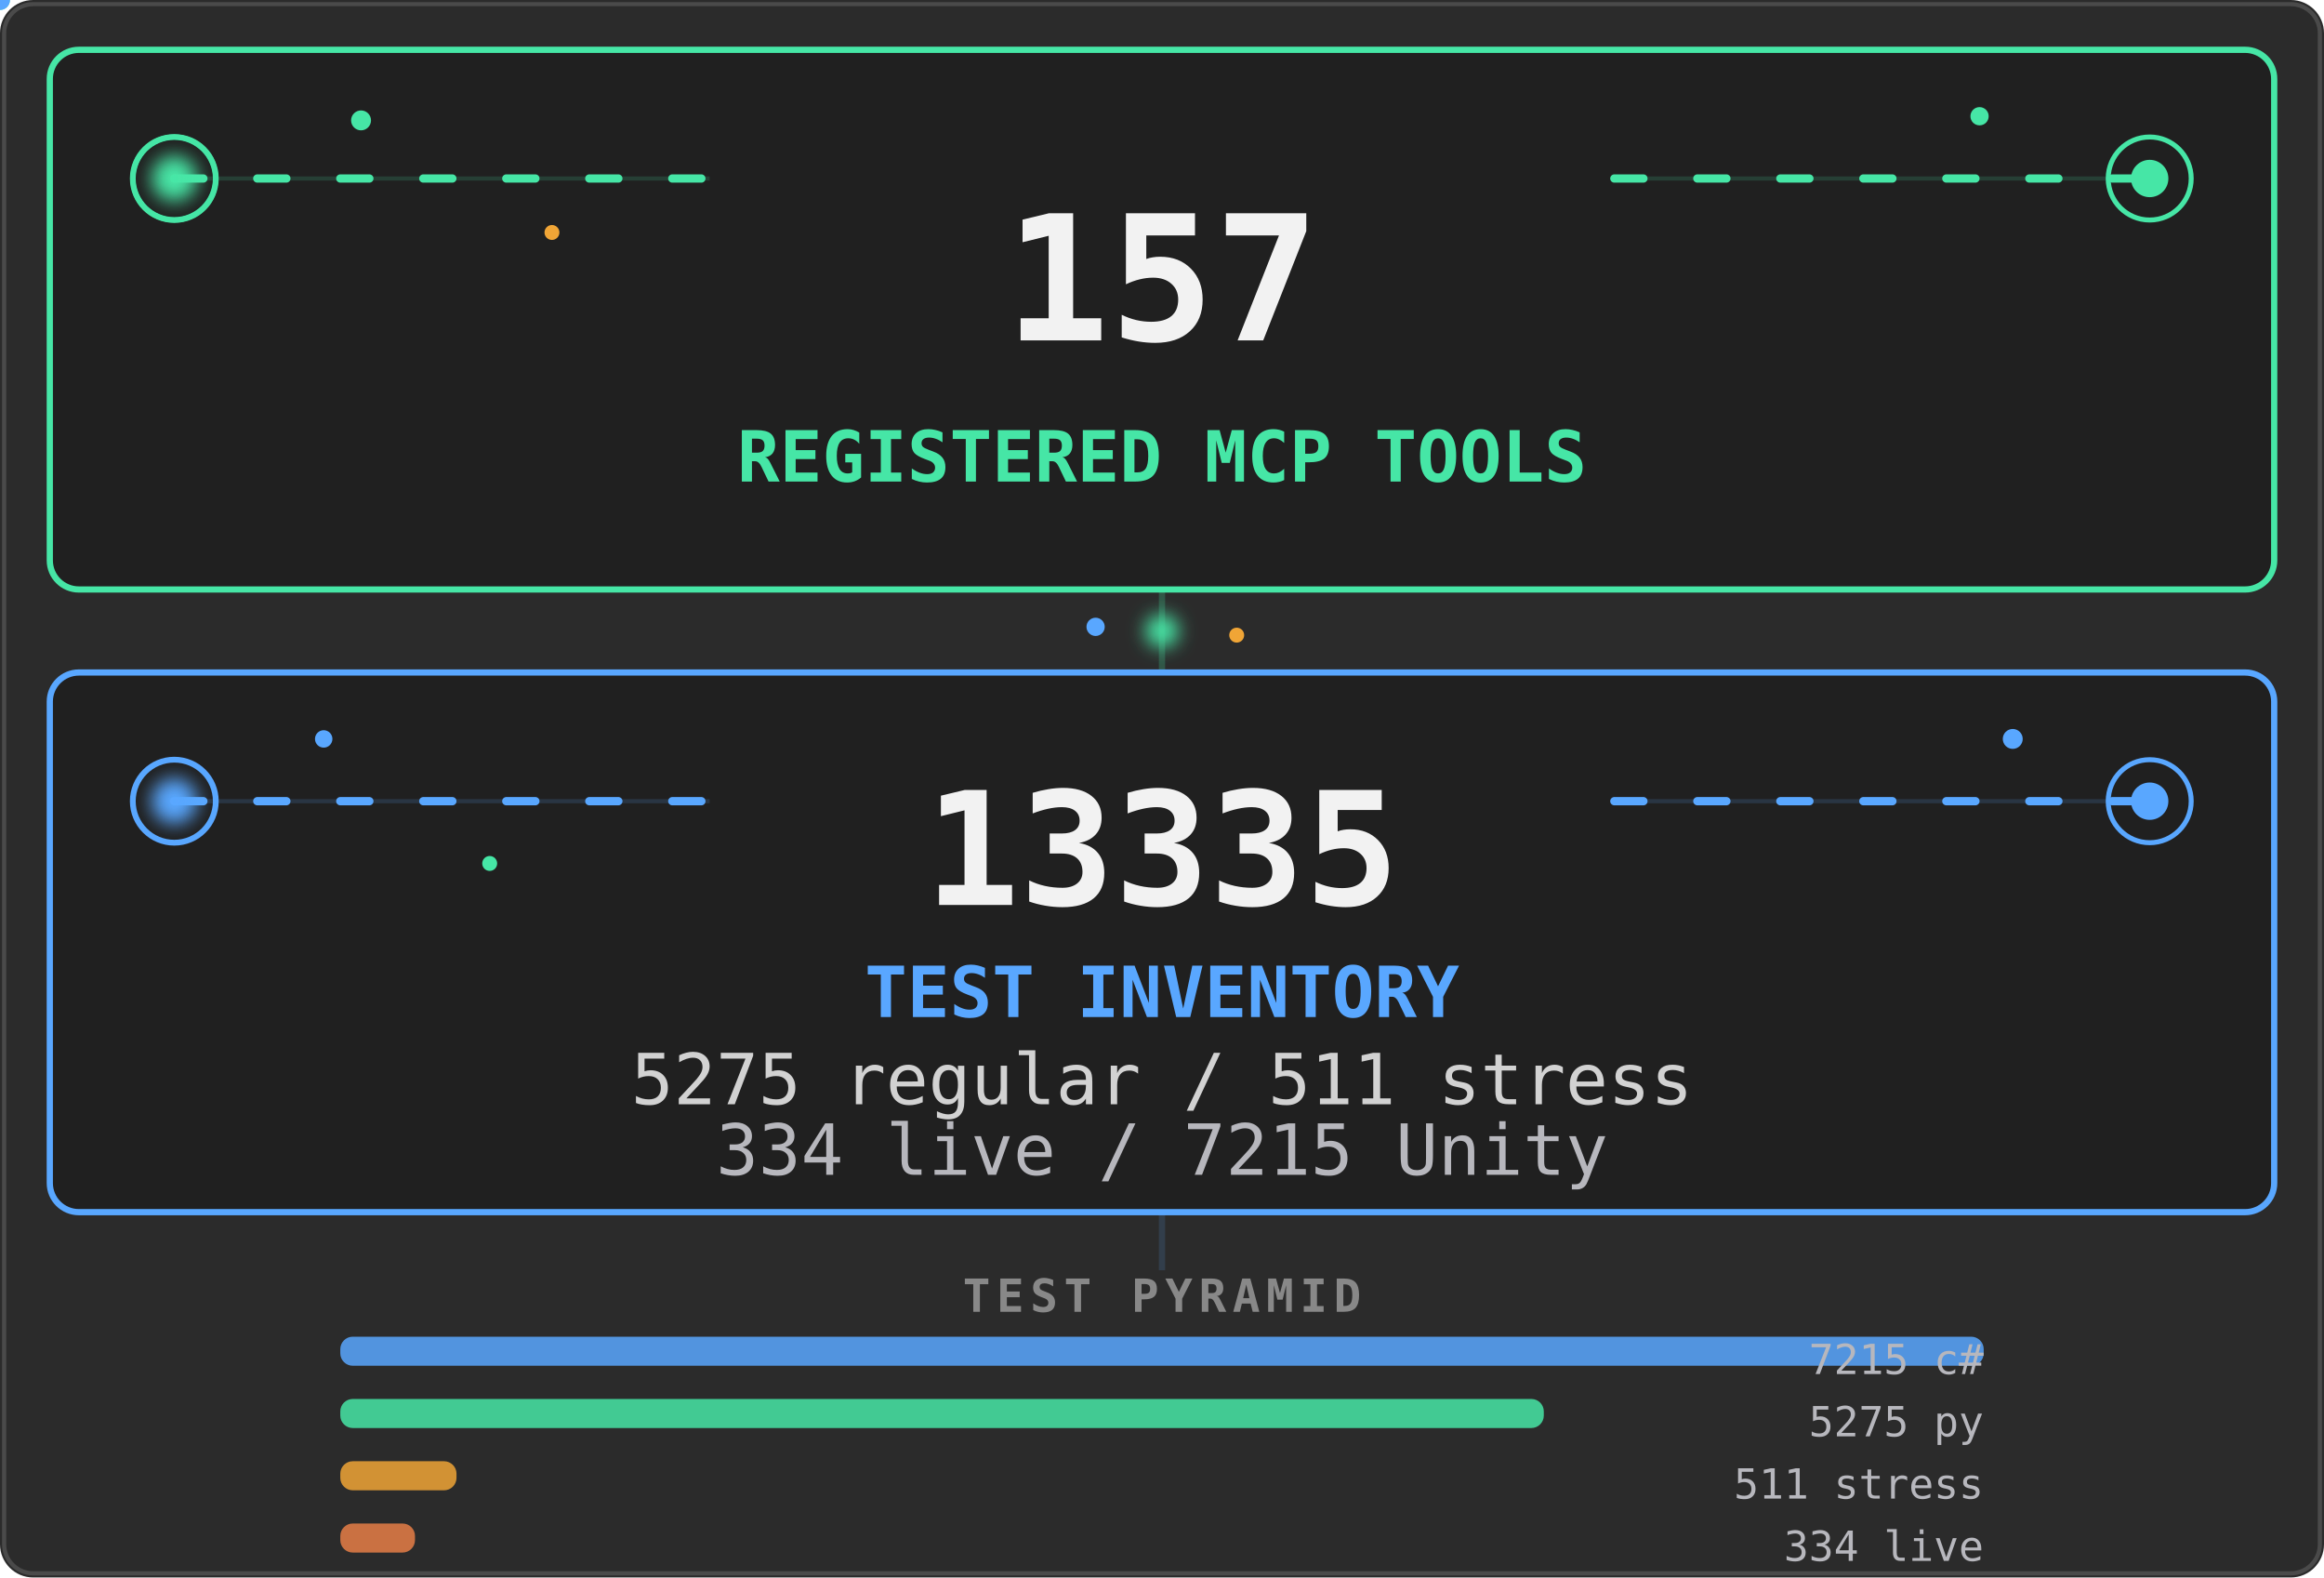
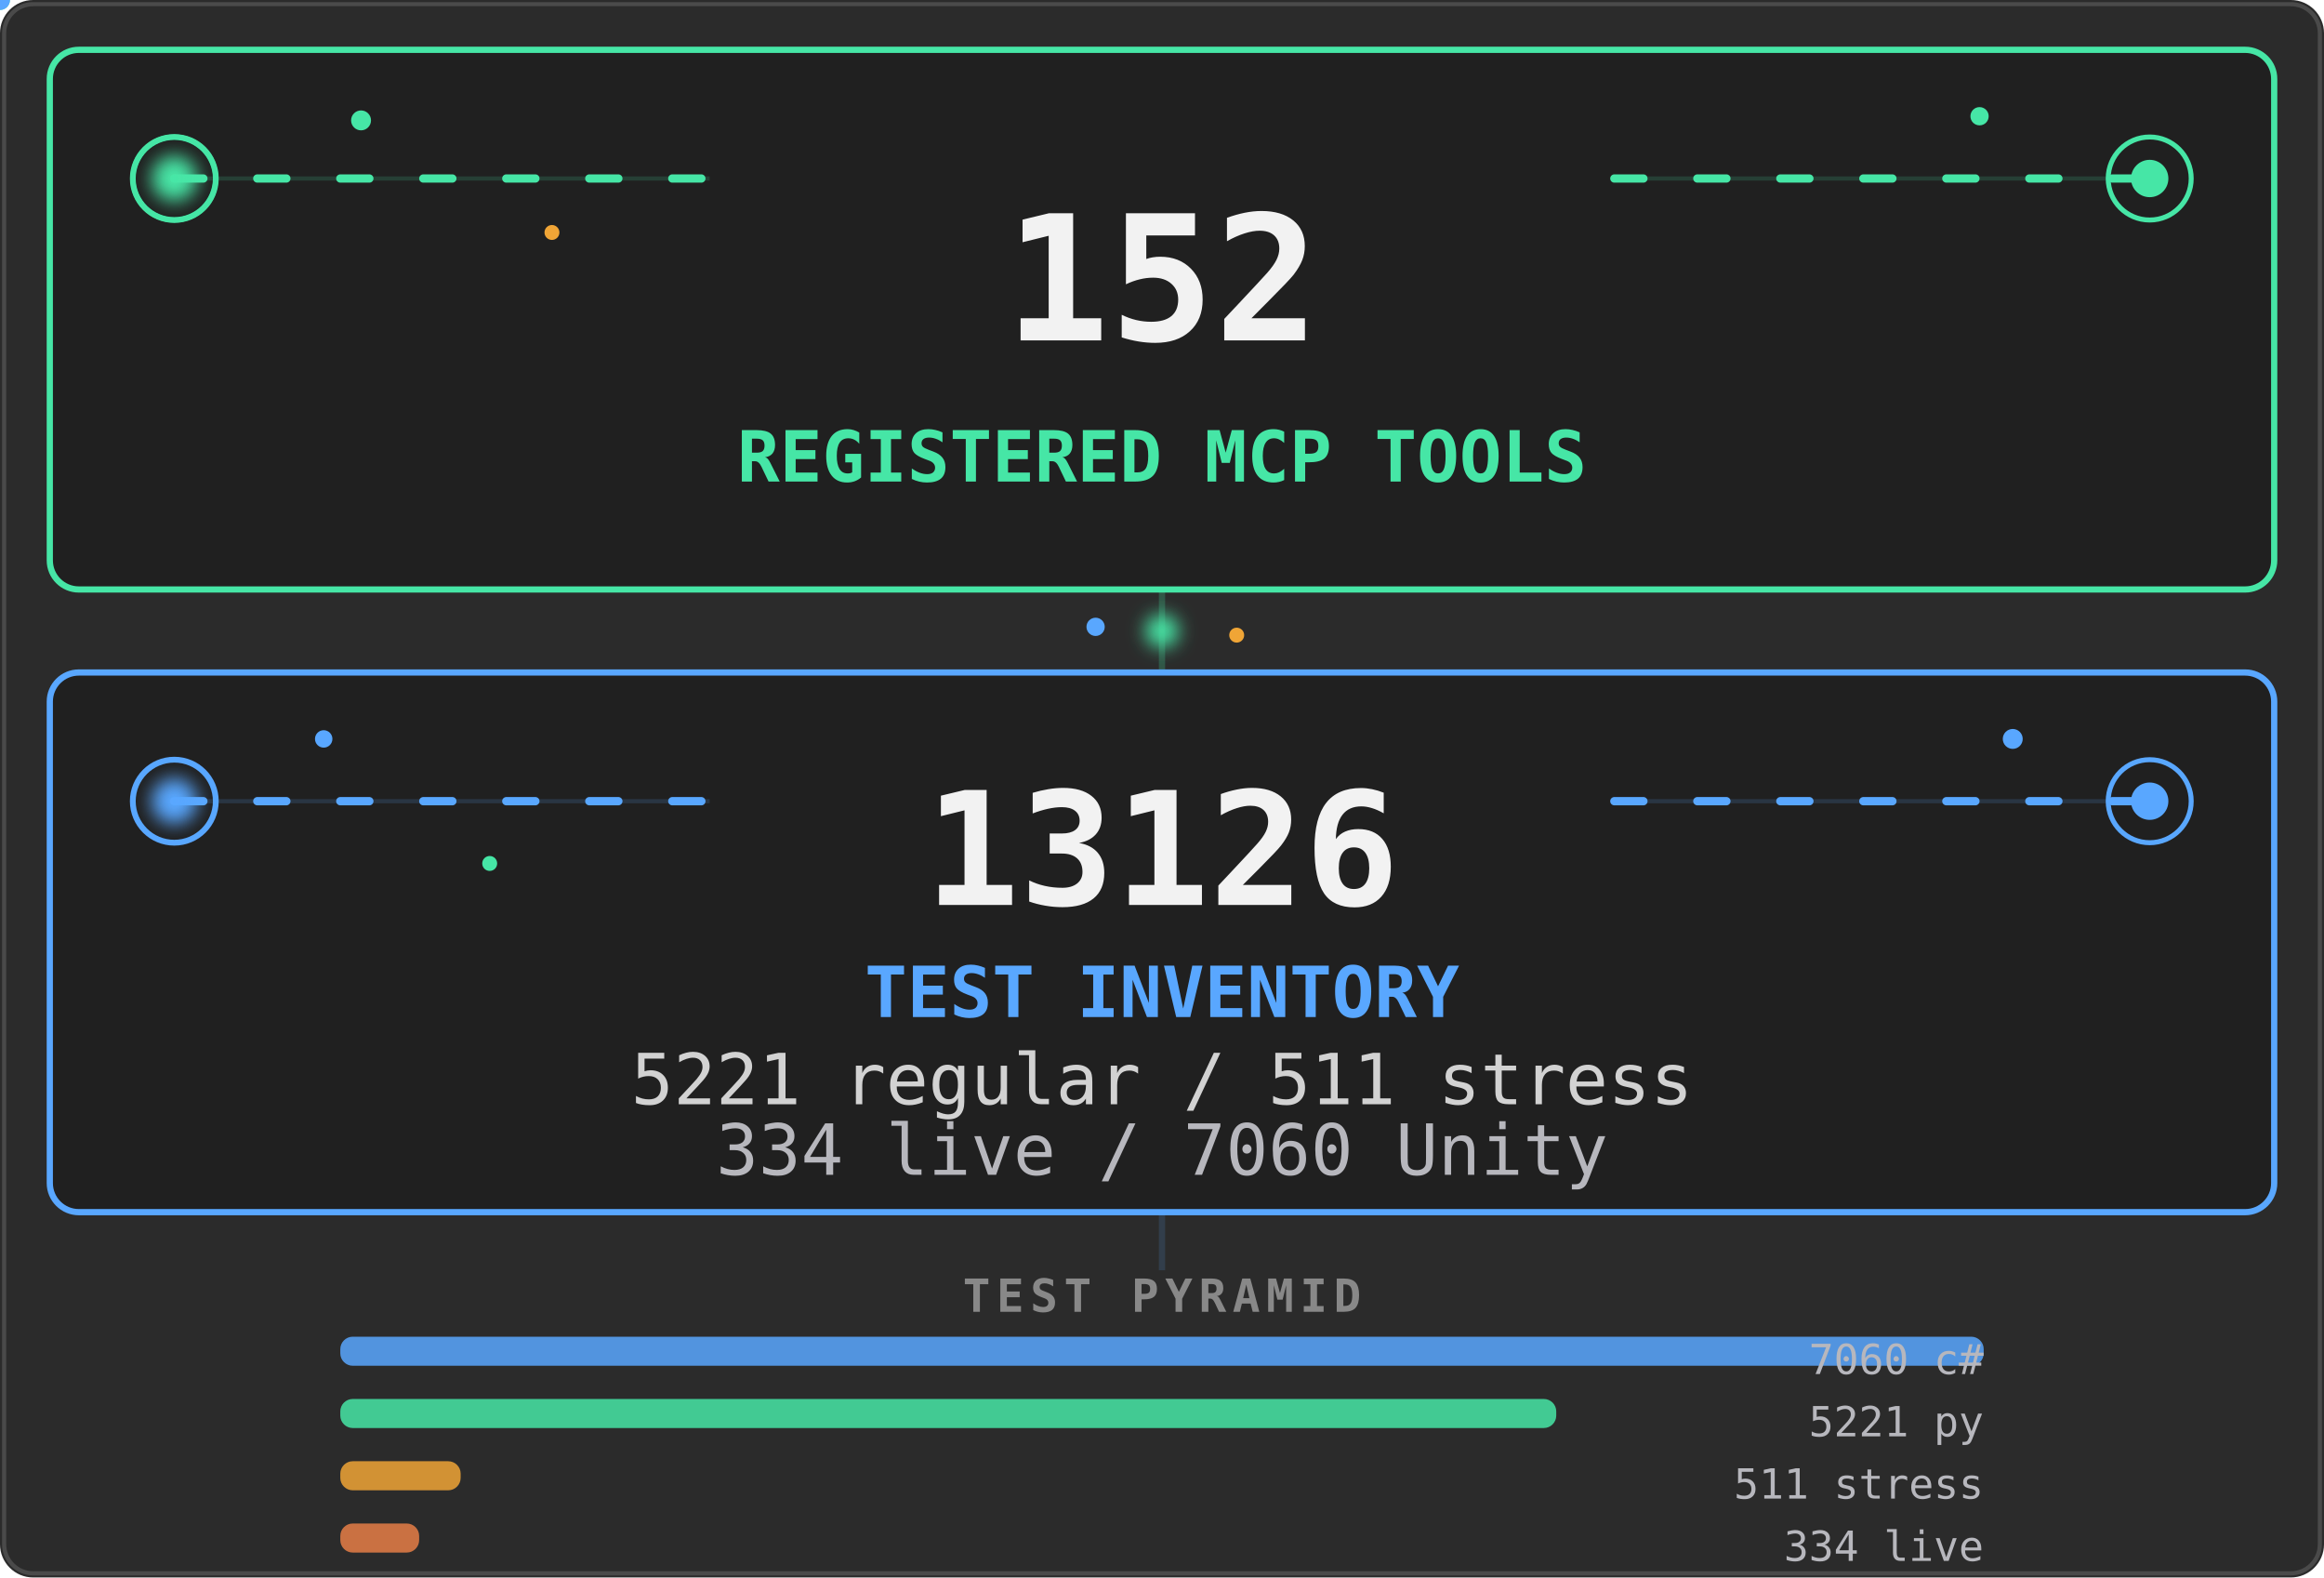
<svg xmlns="http://www.w3.org/2000/svg" viewBox="0 0 560 380" width="560" height="380" role="img" aria-labelledby="stats-title stats-desc">
  <defs>
    <filter id="stats-core-glow" x="-80%" y="-80%" width="260%" height="260%">
      <feGaussianBlur stdDeviation="2.2" />
    </filter>
    <clipPath id="stats-tools-clip">
      <rect x="12" y="12" width="536" height="130" rx="7" />
    </clipPath>
    <clipPath id="stats-tests-clip">
      <rect x="12" y="162" width="536" height="130" rx="7" />
    </clipPath>
    <linearGradient id="stats-tools-scan" x1="0" y1="0" x2="1" y2="0">
      <stop offset="0" stop-color="#46e6a6" stop-opacity="0" />
      <stop offset=".5" stop-color="#46e6a6" stop-opacity=".2" />
      <stop offset="1" stop-color="#46e6a6" stop-opacity="0" />
    </linearGradient>
    <linearGradient id="stats-tests-scan" x1="0" y1="0" x2="1" y2="0">
      <stop offset="0" stop-color="#59a7ff" stop-opacity="0" />
      <stop offset=".5" stop-color="#59a7ff" stop-opacity=".18" />
      <stop offset="1" stop-color="#59a7ff" stop-opacity="0" />
    </linearGradient>
  </defs>
  <style>
    .stats-card {
      fill: #202020;
      stroke-width: 1.5;
    }
    .stats-aura {
      transform-box: fill-box;
      transform-origin: center;
      animation: stats-aura-breathe 4.2s ease-in-out infinite;
    }
    .stats-aura-tests { animation-delay: -2.1s; }
    .stats-flow {
      fill: none;
      stroke-width: 2;
      stroke-linecap: round;
      stroke-dasharray: 7 13;
      animation: stats-flow 3.8s linear infinite;
    }
    .stats-flow-tests {
      animation-delay: -1.9s;
      animation-duration: 4.4s;
    }
    .stats-ring {
      fill: none;
      transform-box: fill-box;
      transform-origin: center;
      animation: stats-ring-life 3.2s ease-out infinite;
    }
    .stats-ring-mid { animation-delay: -1.05s; }
    .stats-ring-late { animation-delay: -2.1s; }
    .stats-ring-tests { animation-duration: 3.7s; }
    .stats-core {
      transform-box: fill-box;
      transform-origin: center;
      animation: stats-core-life 2.8s ease-in-out infinite;
    }
    .stats-core-tests {
      animation-delay: -1.4s;
      animation-duration: 3.2s;
    }
    .stats-scan {
      animation: stats-scan-yoyo 5.4s ease-in-out infinite alternate;
    }
    .stats-scan-tests {
      animation-delay: -2.7s;
      animation-duration: 6.2s;
    }
    .stats-spore {
      transform-box: fill-box;
      transform-origin: center;
      animation: stats-spore-drift 5.1s ease-in-out infinite alternate;
    }
    .stats-spore-b { animation-delay: -1.7s; animation-duration: 6.3s; }
    .stats-spore-c { animation-delay: -3.4s; animation-duration: 4.7s; }
    .stats-spore-phase-1 { animation-delay: -.6s; animation-duration: 5.5s; }
    .stats-spore-phase-2 { animation-delay: -1.3s; animation-duration: 4.8s; }
    .stats-spore-phase-3 { animation-delay: -2.2s; animation-duration: 6s; }
    .stats-spore-phase-4 { animation-delay: -3.1s; animation-duration: 5.2s; }
    .stats-spore-phase-5 { animation-delay: -4s; animation-duration: 6.6s; }
    .stats-spore-phase-6 { animation-delay: -4.8s; animation-duration: 5.8s; }
    .stats-bridge {
      transform-box: fill-box;
      transform-origin: center;
      animation: stats-bridge-life 3.6s ease-in-out infinite;
    }
    .motion-particle { pointer-events: none; }
    @keyframes stats-aura-breathe {
      0%, 100% { opacity: .07; transform: scale(.985); }
      50% { opacity: .2; transform: scale(1.015); }
    }
    @keyframes stats-flow {
      from { stroke-dashoffset: 0; }
      to { stroke-dashoffset: -40; }
    }
    @keyframes stats-ring-life {
      0% { opacity: .7; transform: scale(.45); }
      72%, 100% { opacity: 0; transform: scale(1.85); }
    }
    @keyframes stats-core-life {
      0%, 100% { opacity: .8; transform: scale(.86); }
      50% { opacity: 1; transform: scale(1.12); }
    }
    @keyframes stats-scan-yoyo {
      0% { opacity: 0; transform: translateX(-76px); }
      16%, 84% { opacity: .8; }
      100% { opacity: 0; transform: translateX(596px); }
    }
    @keyframes stats-spore-drift {
      0% { opacity: .2; transform: translate(-5px, 4px) scale(.72); }
      48% { opacity: .72; transform: translate(4px, -5px) scale(1.12); }
      100% { opacity: .3; transform: translate(9px, 3px) scale(.84); }
    }
    @keyframes stats-bridge-life {
      0%, 100% { opacity: .38; transform: scale(.82); }
      50% { opacity: 1; transform: scale(1.12); }
    }
    @media (prefers-reduced-motion: reduce) {
      .stats-aura, .stats-flow, .stats-ring, .stats-core,
      .stats-scan, .stats-spore, .stats-bridge {
        animation: none !important;
      }
      .stats-aura { opacity: .1; }
      .stats-flow { stroke-dasharray: none; opacity: .42; }
      .stats-ring { opacity: .18; }
      .stats-core { opacity: 1; }
      .stats-scan, .motion-particle { display: none; }
      .stats-spore { opacity: .3; }
      .stats-bridge { opacity: .75; }
    }
  </style>
  <rect width="560" height="380" rx="8" fill="#2b2b2b" />
  <rect x="1" y="1" width="558" height="378" rx="7" fill="none" stroke="#4a4a4a" />
  <path d="M280 142V162" stroke="#46e6a6" stroke-width="1.5" opacity=".22" />
  <circle class="stats-bridge" cx="280" cy="152" r="4" fill="#46e6a6" filter="url(#stats-core-glow)" />
  <circle class="stats-spore stats-spore-b stats-spore-phase-1" cx="264" cy="151" r="2.2" fill="#59a7ff" />
  <circle class="stats-spore stats-spore-c stats-spore-phase-2" cx="298" cy="153" r="1.8" fill="#f0a536" />
  <rect class="stats-aura" x="12" y="12" width="536" height="130" rx="7" fill="#46e6a6" />
  <rect class="stats-card" x="12" y="12" width="536" height="130" rx="7" stroke="#46e6a6" />
  <g clip-path="url(#stats-tools-clip)">
    <rect class="stats-scan" x="-70" y="12" width="74" height="130" fill="url(#stats-tools-scan)" />
  </g>
  <path d="M42 43H171M389 43H518" stroke="#46e6a6" opacity=".16" />
  <path class="stats-flow" d="M42 43H171M389 43H518" stroke="#46e6a6" />
  <g aria-hidden="true">
    <circle class="stats-ring" cx="42" cy="43" r="10" stroke="#46e6a6" stroke-width="1.4" />
    <circle class="stats-ring stats-ring-mid" cx="42" cy="43" r="10" stroke="#46e6a6" stroke-width="1.2" />
    <circle class="stats-ring stats-ring-late" cx="518" cy="43" r="10" stroke="#46e6a6" stroke-width="1.2" />
    <circle class="stats-core" cx="42" cy="43" r="5.5" fill="#46e6a6" filter="url(#stats-core-glow)" />
    <circle class="stats-core" cx="518" cy="43" r="4.5" fill="#46e6a6" />
    <circle class="stats-spore" cx="87" cy="29" r="2.4" fill="#46e6a6" />
    <circle class="stats-spore stats-spore-b stats-spore-phase-3" cx="133" cy="56" r="1.8" fill="#f0a536" />
    <circle class="stats-spore stats-spore-c stats-spore-phase-4" cx="477" cy="28" r="2.2" fill="#46e6a6" />
    <g class="motion-particle">
      <circle r="2.4" fill="#46e6a6">
        <animateMotion dur="4.8s" begin="-1.3s" repeatCount="indefinite" path="M42 43H171" />
        <animate attributeName="opacity" values="0;.9;.9;0" dur="4.8s" begin="-1.3s" repeatCount="indefinite" />
      </circle>
    </g>
    <g class="motion-particle">
      <circle r="2" fill="#46e6a6">
        <animateMotion dur="5.6s" begin="-4.1s" repeatCount="indefinite" path="M389 43H518" />
        <animate attributeName="opacity" values="0;.75;.75;0" dur="5.6s" begin="-4.1s" repeatCount="indefinite" />
      </circle>
    </g>
  </g>
  <g font-family="ui-monospace, SFMono-Regular, Menlo, Consolas, monospace">
-     <text x="280" y="82" text-anchor="middle" fill="#f2f2f2" font-size="42" data-biome-marker="TOOLS" font-weight="700" data-mobile-critical="true">157</text>
+     <text x="280" y="82" text-anchor="middle" fill="#f2f2f2" font-size="42" data-biome-marker="TOOLS" font-weight="700" data-mobile-critical="true">152</text>
    <text x="280" y="116" text-anchor="middle" fill="#46e6a6" font-size="17" font-weight="700" data-mobile-critical="true">REGISTERED MCP TOOLS</text>
  </g>
  <rect class="stats-aura stats-aura-tests" x="12" y="162" width="536" height="130" rx="7" fill="#59a7ff" />
  <rect class="stats-card stats-card-tests" x="12" y="162" width="536" height="130" rx="7" stroke="#59a7ff" />
  <g clip-path="url(#stats-tests-clip)">
    <rect class="stats-scan stats-scan-tests" x="-70" y="162" width="74" height="130" fill="url(#stats-tests-scan)" />
  </g>
  <path d="M42 193H171M389 193H518" stroke="#59a7ff" opacity=".16" />
  <path class="stats-flow stats-flow-tests" d="M42 193H171M389 193H518" stroke="#59a7ff" />
  <g aria-hidden="true">
    <circle class="stats-ring stats-ring-tests" cx="42" cy="193" r="10" stroke="#59a7ff" stroke-width="1.4" />
    <circle class="stats-ring stats-ring-mid stats-ring-tests" cx="518" cy="193" r="10" stroke="#59a7ff" stroke-width="1.2" />
    <circle class="stats-core stats-core-tests" cx="42" cy="193" r="5.5" fill="#59a7ff" filter="url(#stats-core-glow)" />
    <circle class="stats-core stats-core-tests" cx="518" cy="193" r="4.5" fill="#59a7ff" />
    <circle class="stats-spore stats-spore-c stats-spore-phase-5" cx="78" cy="178" r="2.1" fill="#59a7ff" />
    <circle class="stats-spore stats-spore-phase-6" cx="118" cy="208" r="1.8" fill="#46e6a6" />
    <circle class="stats-spore stats-spore-b stats-spore-phase-2" cx="485" cy="178" r="2.4" fill="#59a7ff" />
    <g class="motion-particle">
      <circle r="2.4" fill="#59a7ff">
        <animateMotion dur="5.2s" begin="-3.7s" repeatCount="indefinite" path="M42 193H171" />
        <animate attributeName="opacity" values="0;.9;.9;0" dur="5.2s" begin="-3.7s" repeatCount="indefinite" />
      </circle>
    </g>
    <g class="motion-particle">
      <circle r="2" fill="#59a7ff">
        <animateMotion dur="4.6s" begin="-.8s" repeatCount="indefinite" path="M389 193H518" />
        <animate attributeName="opacity" values="0;.75;.75;0" dur="4.6s" begin="-.8s" repeatCount="indefinite" />
      </circle>
    </g>
  </g>
  <g font-family="ui-monospace, SFMono-Regular, Menlo, Consolas, monospace">
-     <text x="280" y="218" text-anchor="middle" fill="#f2f2f2" font-size="38" data-biome-marker="TESTS" font-weight="700" data-mobile-critical="true">13335</text>
+     <text x="280" y="218" text-anchor="middle" fill="#f2f2f2" font-size="38" data-biome-marker="TESTS" font-weight="700" data-mobile-critical="true">13126</text>
    <text x="280" y="245" text-anchor="middle" fill="#59a7ff" font-size="17" font-weight="700" data-mobile-critical="true">TEST INVENTORY</text>
-     <text x="280" y="266" text-anchor="middle" fill="#d2d2d2" font-size="17" data-biome-marker="BREAKDOWN_PRIMARY" data-mobile-critical="true">5275 regular / 511 stress</text>
-     <text x="280" y="283" text-anchor="middle" fill="#b7b7bd" font-size="17" data-biome-marker="BREAKDOWN_SECONDARY" data-mobile-critical="true">334 live / 7215 Unity</text>
+     <text x="280" y="266" text-anchor="middle" fill="#d2d2d2" font-size="17" data-biome-marker="BREAKDOWN_PRIMARY" data-mobile-critical="true">5221 regular / 511 stress</text>
+     <text x="280" y="283" text-anchor="middle" fill="#b7b7bd" font-size="17" data-biome-marker="BREAKDOWN_SECONDARY" data-mobile-critical="true">334 live / 7060 Unity</text>
  </g>
  <path d="M280 292V306" stroke="#59a7ff" stroke-width="1.5" opacity=".15" />
  <g font-family="ui-monospace, SFMono-Regular, Menlo, Consolas, monospace">
    <text x="280" y="316" text-anchor="middle" fill="#888" font-size="11" font-weight="600" letter-spacing="1.5">TEST PYRAMID</text>
    <rect data-biome-bar="CS" x="82" y="322" height="7" width="396" rx="3" fill="#59a7ff" opacity=".85" />
-     <text data-biome-bar-label="CS" x="478" y="331" text-anchor="end" fill="#b7b7bd" font-size="10">7215 c#</text>
-     <rect data-biome-bar="PY" x="82" y="337" height="7" width="290" rx="3" fill="#46e6a6" opacity=".85" />
-     <text data-biome-bar-label="PY" x="478" y="346" text-anchor="end" fill="#b7b7bd" font-size="10">5275 py</text>
-     <rect data-biome-bar="STRESS" x="82" y="352" height="7" width="28" rx="3" fill="#f0a536" opacity=".85" />
+     <text data-biome-bar-label="CS" x="478" y="331" text-anchor="end" fill="#b7b7bd" font-size="10">7060 c#</text>
+     <rect data-biome-bar="PY" x="82" y="337" height="7" width="293" rx="3" fill="#46e6a6" opacity=".85" />
+     <text data-biome-bar-label="PY" x="478" y="346" text-anchor="end" fill="#b7b7bd" font-size="10">5221 py</text>
+     <rect data-biome-bar="STRESS" x="82" y="352" height="7" width="29" rx="3" fill="#f0a536" opacity=".85" />
    <text data-biome-bar-label="STRESS" x="478" y="361" text-anchor="end" fill="#b7b7bd" font-size="10">511 stress</text>
-     <rect data-biome-bar="LIVE" x="82" y="367" height="7" width="18" rx="3" fill="#e67e46" opacity=".85" />
+     <rect data-biome-bar="LIVE" x="82" y="367" height="7" width="19" rx="3" fill="#e67e46" opacity=".85" />
    <text data-biome-bar-label="LIVE" x="478" y="376" text-anchor="end" fill="#b7b7bd" font-size="10">334 live</text>
  </g>
</svg>
